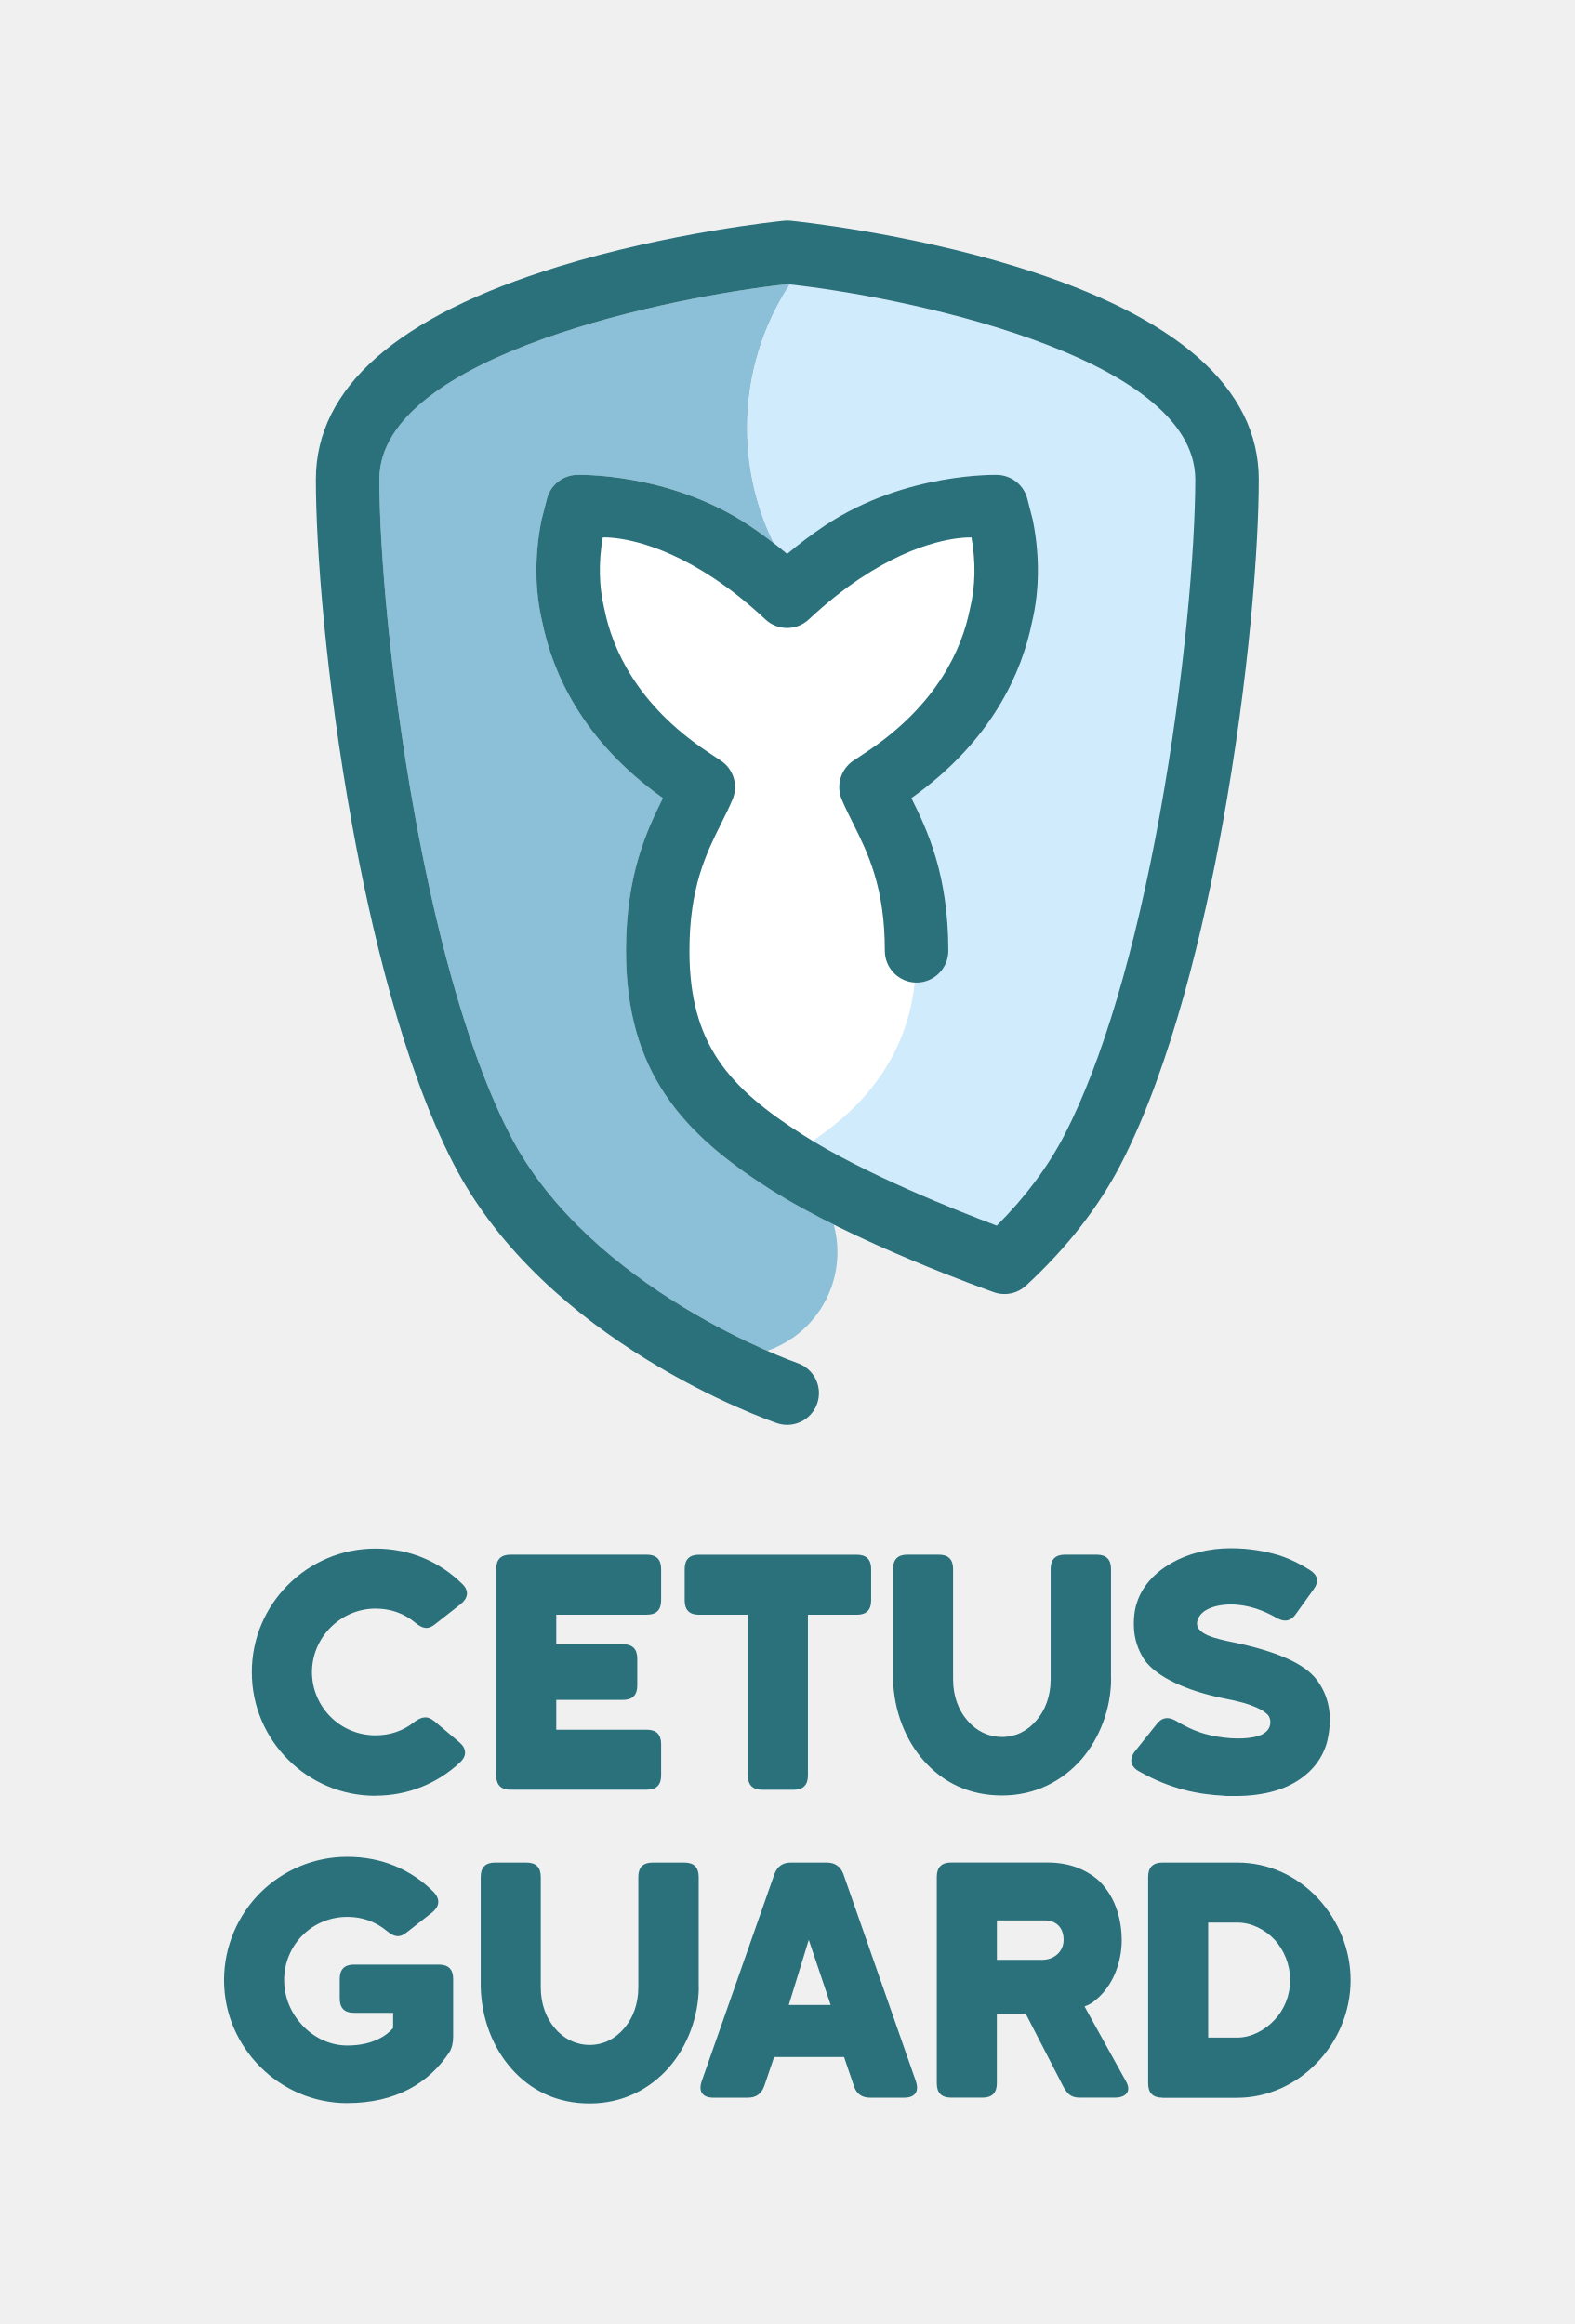
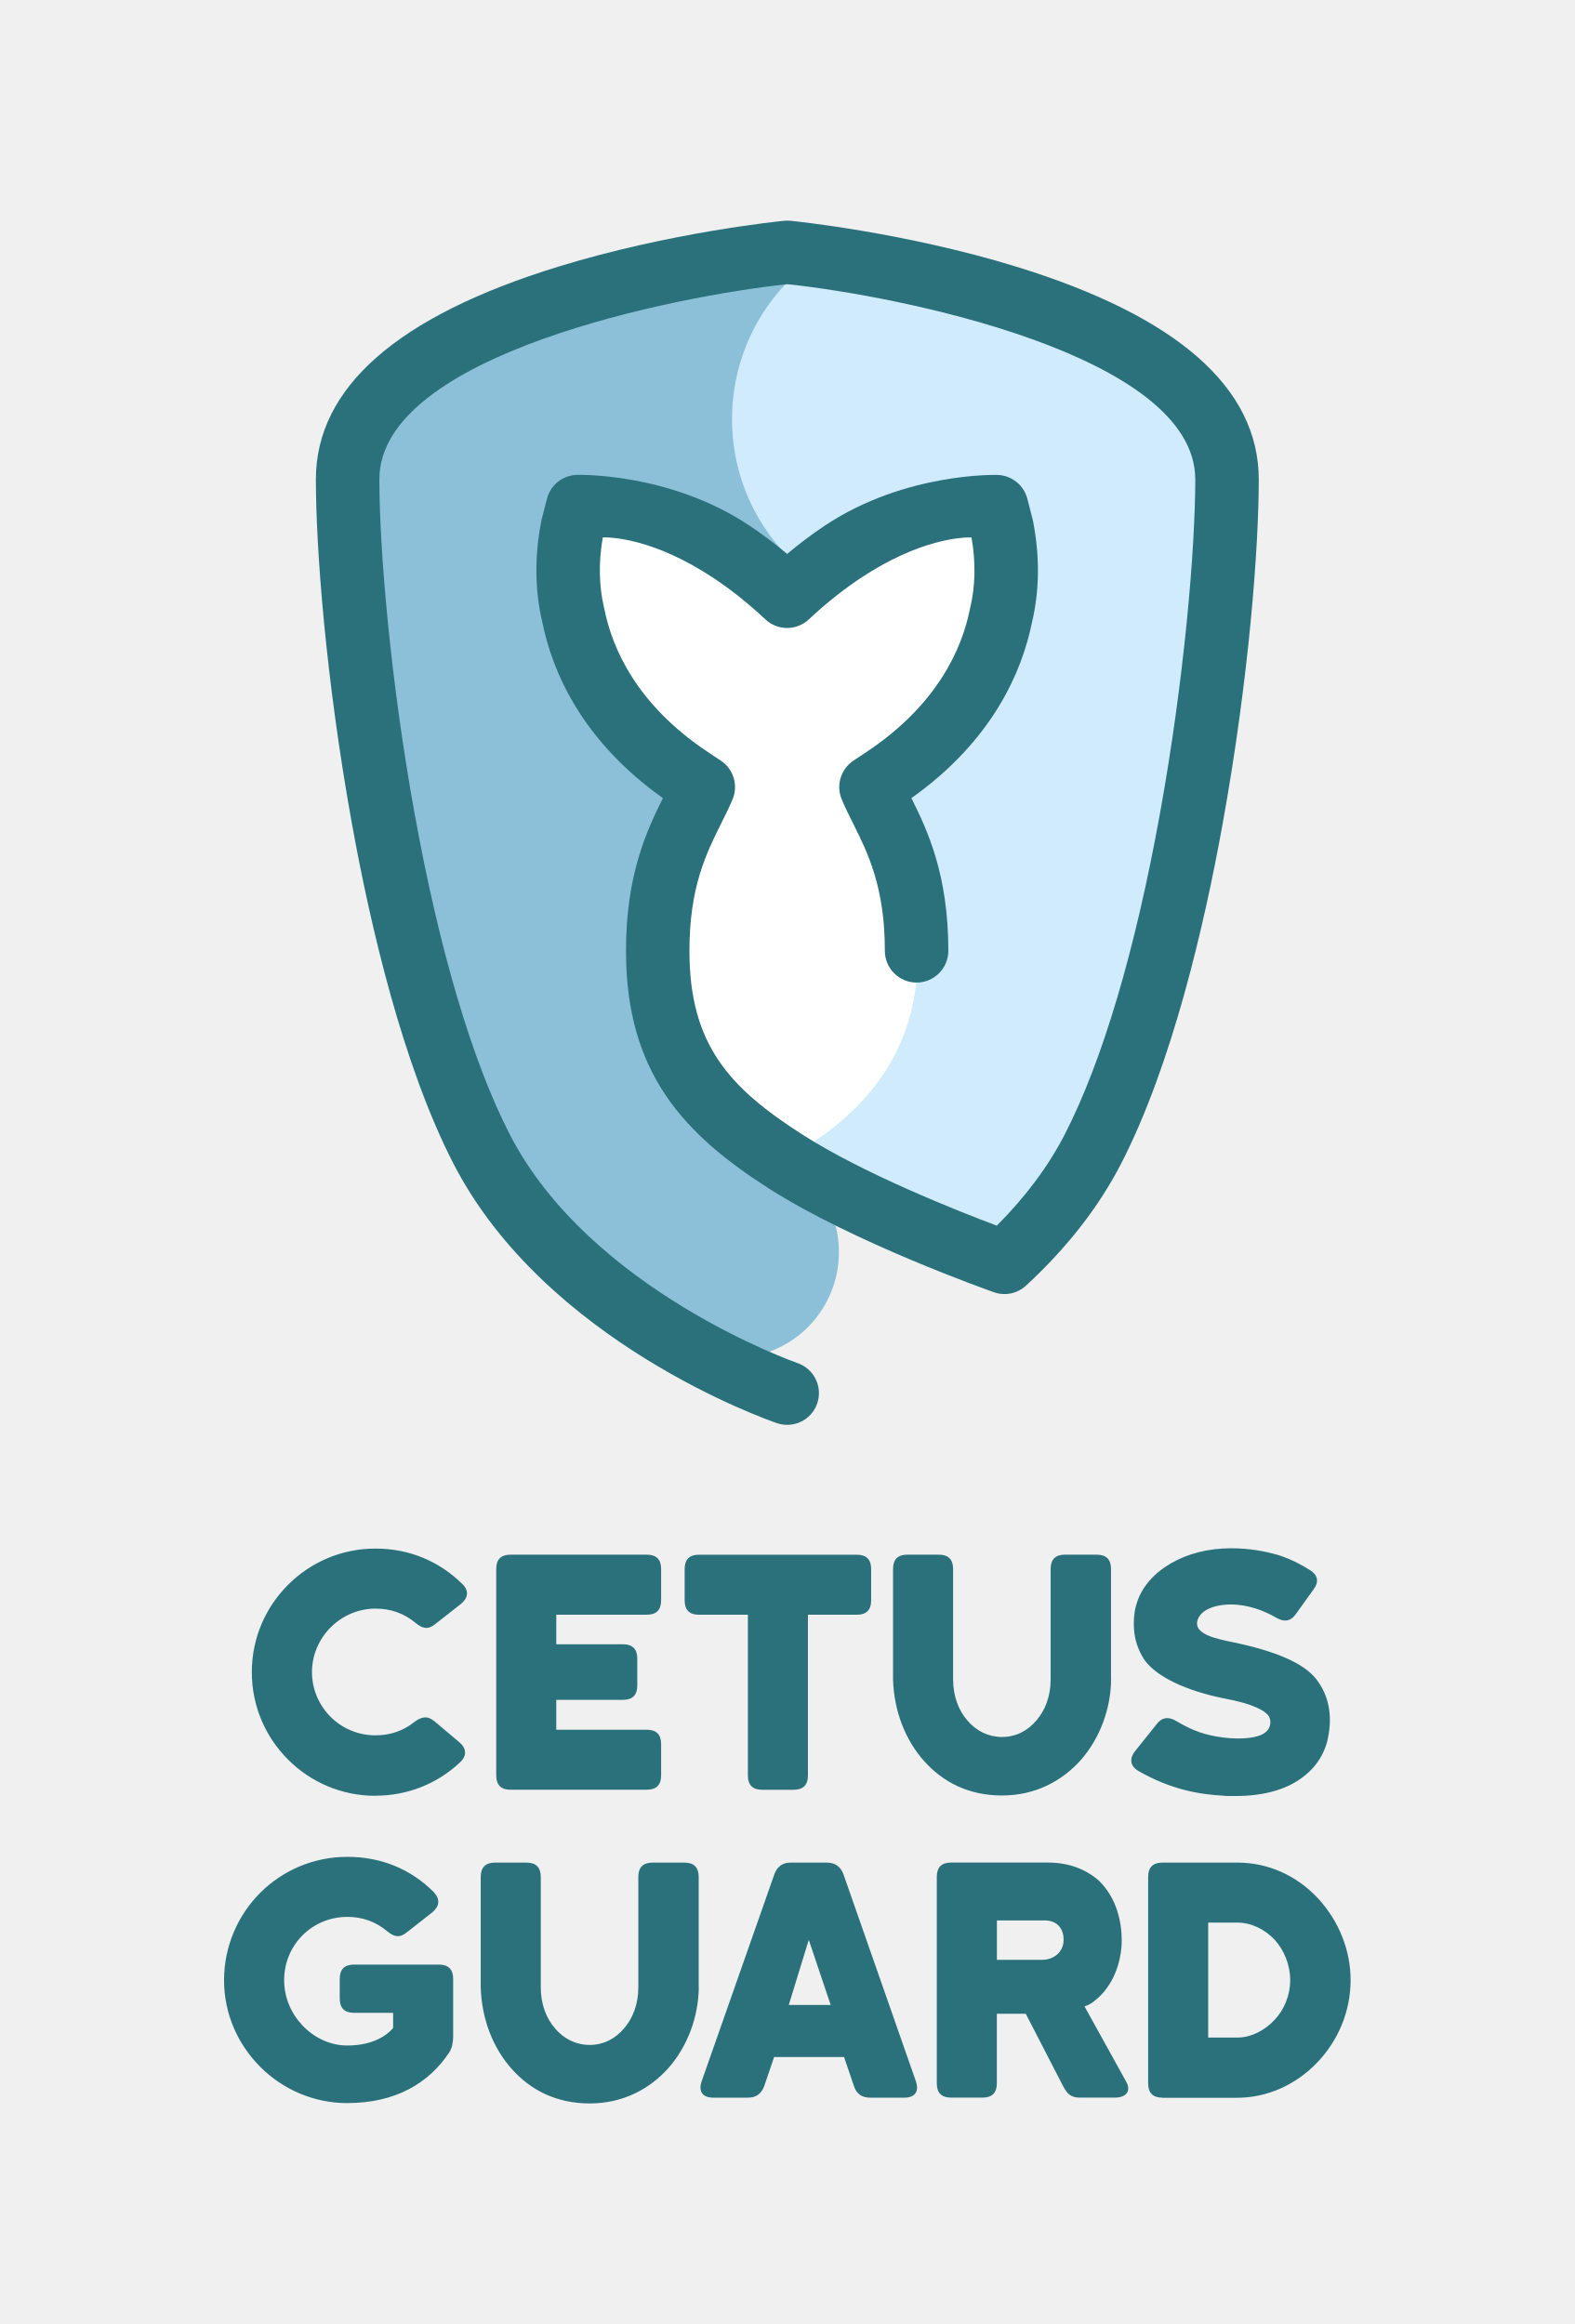
<svg xmlns="http://www.w3.org/2000/svg" viewBox="0 0 297.64 439.37">
-   <path fill="#8cbfd8" d="M145.41 224.73c-16.25-10.37-27.07-21.98-27.07-44.97 0-14.4 3.94-22.76 6.98-28.87-15.4-10.94-20.9-23.97-22.78-33.18-1.44-6.05-1.51-12.5-.22-19.16.02-.12.05-.24.08-.36l1.01-3.92c.67-2.57 2.95-4.4 5.61-4.49 0 0 17.38-.57 32.61 9.56 1.54 1.02 3.08 2.14 4.63 3.34-.43-.88-.84-1.78-1.23-2.69-2.45-5.87-3.8-12.33-3.8-19.1 0-10.02 2.97-19.34 8.06-27.11-.15-.02-.31-.03-.46-.05-20.67 2.16-77.12 13.26-77.12 36.9 0 13.14 2.06 37.79 6.67 63.25 4.69 25.88 10.91 46.84 17.98 60.59 11.63 22.61 37.22 35.89 48.66 40.91 7.71-2.64 13.28-10 13.28-18.69 0-1.79-.25-3.52-.69-5.17-4.3-2.14-8.51-4.44-12.21-6.8Z" />
-   <path fill="#d0ebfc" d="M145.03 99.99c.38.91.79 1.81 1.23 2.69.85.66 1.7 1.33 2.55 2.04 2.38-1.99 4.78-3.79 7.17-5.38 15.24-10.12 32.62-9.55 32.62-9.55 2.66.09 4.94 1.92 5.61 4.49l1.01 3.92c.03.12.06.24.08.36 1.29 6.66 1.22 13.11-.22 19.16-1.88 9.21-7.38 22.24-22.78 33.17 3.04 6.1 6.98 14.46 6.98 28.87 0 3.31-2.69 6-6 6-.12 0-.24-.01-.37-.02-1.11 10.41-6.2 21.22-19.32 29.94 11.48 6.94 27.8 13.39 34.84 16.04 5.44-5.44 9.75-11.23 12.84-17.24 7.09-13.78 13.31-34.73 17.99-60.59 4.62-25.49 6.68-50.13 6.69-63.24 0-23.47-55.62-34.59-76.64-36.87-5.09 7.77-8.06 17.09-8.06 27.11 0 6.77 1.35 13.23 3.8 19.1Z" />
-   <path fill="#ffffff" d="M172.9 185.74a5.992 5.992 0 0 1-5.63-5.98c0-12.06-3.2-18.47-6.02-24.12-.77-1.54-1.5-3-2.13-4.51a6.019 6.019 0 0 1 2.21-7.32l2.45-1.63c13.47-8.95 18.07-19.59 19.55-26.94.01-.07.03-.15.05-.22 1.01-4.18 1.1-8.69.27-13.41-1.62-.04-9.66.17-21.04 7.73-3.22 2.14-6.49 4.75-9.72 7.77a5.996 5.996 0 0 1-8.19 0c-3.23-3.02-6.5-5.63-9.72-7.77-11.36-7.55-19.4-7.78-21.03-7.74-.82 4.73-.73 9.23.27 13.41.02.07.03.14.05.22 1.48 7.35 6.08 17.99 19.55 26.95l2.45 1.63a6 6 0 0 1 2.21 7.32c-.63 1.51-1.36 2.97-2.13 4.51-2.82 5.65-6.02 12.06-6.02 24.12 0 17.75 7.56 25.95 21.53 34.85.56.36 1.14.71 1.72 1.07 13.12-8.72 18.21-19.53 19.32-29.94Z" />
+   <path fill="#8cbfd8" d="M158.58 236.7c0 8.57-5.41 16.19-13.46 18.96l-.1.03-.1-.04c-10.76-4.72-37.03-18.16-48.8-41.04-7.09-13.78-13.31-34.76-18.01-60.67-4.62-25.53-6.68-50.19-6.67-63.3 0-23.87 55.85-34.93 77.37-37.18h.66l-.26.31-.36-.03c-6.32 6.64-10.2 15.62-10.2 25.51 0 7.74 2.37 14.92 6.44 20.86 1.11 1.64 2.36 3.18 3.73 4.61.07-.06.15-.12.22-.18l.18.18-.38.38-.21-.15c-.85-.71-1.7-1.38-2.54-2.04-1.71-1.31-3.21-2.4-4.61-3.32-13.63-9.06-29-9.52-31.95-9.52h-.5a5.754 5.754 0 0 0-5.34 4.28l-1.02 3.92-.08.36c-1.28 6.61-1.2 13.02.23 19.02 1.84 9.04 7.27 22.08 22.66 33.01l.2.14-.11.22c-2.76 5.56-6.95 13.96-6.95 28.74 0 22.85 10.77 34.41 26.94 44.73 3.4 2.17 7.5 4.45 12.18 6.79l.11.05.03.13c.47 1.7.7 3.46.7 5.24Z" />
+   <path fill="#d0ebfc" d="M188.33 231.98c-6.6-2.48-23.22-9-34.89-16.06l-.38-.23.37-.25c11.45-7.6 17.9-17.6 19.19-29.72l.03-.25h.25c.07 0 .15 0 .22.01h.15c3.15 0 5.72-2.56 5.72-5.72 0-14.82-4.18-23.2-6.94-28.74l-.11-.22.2-.14c15.39-10.93 20.82-23.97 22.67-33 .6-2.52.96-5.08 1.07-7.63.19-3.68-.1-7.53-.85-11.42-.02-.12-.05-.23-.08-.34l-1.01-3.92c-.63-2.43-2.83-4.19-5.35-4.28h-.5c-2.94 0-18.31.46-31.94 9.51a86.813 86.813 0 0 0-7.15 5.35l-.2.17-.18-.19a35.414 35.414 0 0 1-3.76-4.65c-4.24-6.19-6.49-13.46-6.49-21.02 0-9.62 3.65-18.74 10.28-25.71l.09-.1h.13c.22.03 17.95 2.7 27.37 4.82 10.83 2.44 27.9 8.41 35.84 13.37 9.39 5.71 14.15 12.11 14.15 19.03 0 13.14-2.07 37.8-6.69 63.29-4.68 25.86-10.91 46.84-18.02 60.67-3.11 6.02-7.44 11.84-12.89 17.3l-.13.13-.17-.06Z" />
+   <path fill="#ffffff" d="M153.44 215.92c-.59-.36-1.17-.71-1.73-1.07-14.05-8.96-21.66-17.21-21.66-35.09 0-12.12 3.21-18.56 6.05-24.24.77-1.54 1.5-3 2.13-4.5a5.72 5.72 0 0 0-2.11-6.97l-2.45-1.63c-13.55-9.01-18.18-19.72-19.67-27.13l-.05-.21c-1.01-4.21-1.11-8.77-.28-13.53l.04-.23h.55c2.15-.01 10.01.55 20.89 7.78 3.23 2.15 6.52 4.77 9.75 7.8a5.707 5.707 0 0 0 7.8 0c3.24-3.03 6.52-5.65 9.76-7.8 10.87-7.22 18.75-7.78 20.9-7.78h.53l.04.24c.83 4.76.74 9.32-.28 13.53l-.05.21c-1.49 7.4-6.12 18.12-19.67 27.12l-2.45 1.63a5.72 5.72 0 0 0-2.11 6.97c.62 1.49 1.35 2.93 2.11 4.46 2.85 5.72 6.07 12.15 6.06 24.28 0 3.01 2.36 5.52 5.37 5.7l.3.02-.03.29c-1.31 12.3-7.85 22.44-19.44 30.14l-.15.1-.15-.09Z" />
  <path fill="#2a717c" d="M148.81 269.38c-.64 0-1.3-.1-1.94-.32-1.78-.61-43.79-15.29-61.17-49.09-9.61-18.69-15.7-45.08-19.12-63.94-5.07-27.98-6.87-52.71-6.87-65.39 0-17.34 15.41-30.87 45.8-40.22 21.11-6.5 41.86-8.6 42.73-8.68.39-.04.79-.04 1.18 0 .87.09 21.62 2.19 42.73 8.69 30.38 9.36 45.79 22.89 45.79 40.23 0 12.64-1.8 37.35-6.88 65.37-3.41 18.84-9.5 45.22-19.13 63.95-4.22 8.2-10.27 15.96-17.99 23.08a5.983 5.983 0 0 1-6.06 1.25c-1.07-.38-26.51-9.39-42.48-19.58-16.25-10.37-27.07-21.98-27.07-44.97 0-14.4 3.94-22.76 6.98-28.87-15.4-10.94-20.9-23.97-22.78-33.18-1.44-6.05-1.51-12.5-.22-19.16.02-.12.05-.24.08-.36l1.01-3.92c.67-2.57 2.95-4.4 5.61-4.49 0 0 17.38-.57 32.61 9.56 2.39 1.59 4.79 3.39 7.17 5.38 2.38-1.99 4.78-3.79 7.17-5.38 15.24-10.12 32.62-9.55 32.62-9.55 2.66.09 4.94 1.92 5.61 4.49l1.01 3.92c.03.12.06.24.08.36 1.29 6.66 1.22 13.11-.22 19.16-1.88 9.21-7.38 22.24-22.78 33.17 3.04 6.1 6.98 14.46 6.98 28.87 0 3.31-2.69 6-6 6s-6-2.69-6-6c0-12.06-3.2-18.47-6.02-24.12-.77-1.54-1.5-3-2.13-4.51a6.019 6.019 0 0 1 2.21-7.32l2.45-1.63c13.47-8.95 18.07-19.59 19.55-26.94.01-.07.03-.15.05-.22 1.01-4.18 1.1-8.69.27-13.41-1.62-.04-9.66.17-21.04 7.73-3.22 2.14-6.49 4.75-9.72 7.77a5.996 5.996 0 0 1-8.19 0c-3.23-3.02-6.5-5.63-9.72-7.77-11.36-7.55-19.4-7.78-21.03-7.74-.82 4.73-.73 9.23.27 13.41.02.07.03.14.05.22 1.48 7.35 6.08 17.99 19.55 26.95l2.45 1.63a6 6 0 0 1 2.21 7.32c-.63 1.51-1.36 2.97-2.13 4.51-2.82 5.65-6.02 12.06-6.02 24.12 0 17.75 7.56 25.95 21.53 34.85 11.51 7.34 29.17 14.33 36.57 17.11 5.44-5.44 9.75-11.23 12.84-17.24 7.09-13.78 13.31-34.73 17.99-60.59 4.62-25.49 6.68-50.13 6.69-63.24 0-23.64-56.44-34.76-77.11-36.92-20.67 2.16-77.12 13.26-77.12 36.9 0 13.14 2.06 37.79 6.67 63.25 4.69 25.88 10.91 46.84 17.98 60.59 15.14 29.45 54 43.09 54.39 43.23a6.01 6.01 0 0 1 3.73 7.62 6 6 0 0 1-5.67 4.06Z" />
  <path fill="#2a717c" d="M70.97 339.51c-6.43 0-12.25-2.58-16.52-6.85-4.26-4.26-6.85-10.09-6.85-16.52s2.58-12.25 6.85-16.52c4.26-4.26 10.09-6.85 16.52-6.85s12.07 2.4 16.46 6.73c1.26 1.26 1.08 2.64-.36 3.78L82.33 307c-1.38 1.14-2.4.96-3.78-.18-2.16-1.8-4.68-2.7-7.57-2.7-3.3 0-6.31 1.38-8.47 3.54s-3.54 5.16-3.54 8.47 1.38 6.31 3.54 8.47c2.16 2.16 5.17 3.48 8.47 3.48 2.76 0 5.23-.84 7.33-2.52 1.38-1.02 2.46-1.26 3.84-.12l4.63 3.9c1.38 1.14 1.56 2.58.18 3.84-4.32 4.08-9.97 6.31-15.98 6.31ZM124.97 335.66c0 1.8-.9 2.7-2.7 2.7H96.5c-1.8 0-2.7-.9-2.7-2.7v-39.04c0-1.8.9-2.7 2.7-2.7h25.77c1.8 0 2.7.9 2.7 2.7v5.95c0 1.8-.9 2.7-2.7 2.7h-17.12v5.59h12.61c1.8 0 2.7.9 2.7 2.7v5.11c0 1.8-.9 2.7-2.7 2.7h-12.61v5.65h17.12c1.8 0 2.7.9 2.7 2.7v5.95ZM144.07 338.37c-1.8 0-2.7-.9-2.7-2.7v-30.39h-9.25c-1.8 0-2.7-.9-2.7-2.7v-5.95c0-1.8.9-2.7 2.7-2.7h29.85c1.8 0 2.7.9 2.7 2.7v5.95c0 1.8-.9 2.7-2.7 2.7h-9.25v30.39c0 1.8-.9 2.7-2.7 2.7h-5.95ZM210.03 317.52c-.06 5.53-2.1 11.05-5.65 15.14-3.6 4.08-8.71 6.79-14.96 6.79s-11.11-2.46-14.72-6.49c-3.6-4.02-5.71-9.49-5.89-15.44v-20.9c0-1.8.9-2.7 2.7-2.7h5.95c1.8 0 2.7.9 2.7 2.7v20.9c0 3.12 1.02 5.83 2.7 7.75 1.68 1.98 3.96 3.12 6.55 3.12s4.81-1.14 6.49-3.12c1.68-1.92 2.7-4.63 2.7-7.75v-20.9c0-1.8.9-2.7 2.7-2.7h6.01c1.8 0 2.7.9 2.7 2.7v20.9ZM238.98 327.67c.72-.48 1.08-1.14 1.14-1.86.06-.66-.12-1.26-.54-1.68-.18-.18-.42-.36-.72-.6-.66-.42-1.8-1.02-3.9-1.62-1.08-.3-2.4-.6-4.02-.9-6.55-1.38-12.31-3.9-14.66-7.27-1.2-1.86-1.8-3.84-1.92-5.71-.12-1.86.06-3.6.54-4.99.96-3.12 3.36-5.71 6.49-7.51 3.12-1.8 7.03-2.82 11.29-2.82 3.6 0 6.61.6 9.07 1.32 2.4.78 4.38 1.86 5.89 2.82 1.5.96 1.74 2.22.6 3.72l-3.24 4.51c-.9 1.38-2.16 1.68-3.72.78-2.16-1.26-5.23-2.52-8.59-2.52-2.16 0-3.66.48-4.63 1.02s-1.44 1.26-1.62 1.74c-.48 1.2.06 2.04 1.14 2.7 1.08.66 2.7 1.08 4.63 1.5 9.37 1.86 14.42 4.32 16.64 7.21 2.34 3.06 2.94 6.67 2.28 10.45-.42 2.88-1.92 5.77-4.75 7.93-2.82 2.22-7.03 3.66-12.85 3.66h-1.08c-.42 0-.78 0-1.2-.06-4.63-.24-9.97-1.2-15.98-4.63-1.62-.9-1.86-2.34-.72-3.78l4.03-5.04c1.02-1.38 2.28-1.56 3.78-.66 3.12 1.86 5.53 2.7 8.95 3.12 3.42.42 6.43.06 7.69-.84ZM65.66 397.61c-6.43 0-12.25-2.64-16.46-6.85-4.2-4.2-6.85-9.97-6.85-16.4s2.64-12.31 6.85-16.52c4.2-4.2 10.03-6.79 16.46-6.79s12.01 2.34 16.34 6.67c1.26 1.38 1.08 2.7-.3 3.84l-4.75 3.72c-1.38 1.14-2.4.96-3.78-.18-2.16-1.8-4.68-2.7-7.51-2.7-3.3 0-6.31 1.32-8.47 3.48-2.16 2.16-3.48 5.16-3.48 8.47s1.32 6.31 3.48 8.59c2.16 2.28 5.16 3.78 8.47 3.78 2.58 0 4.51-.54 5.95-1.26a8.37 8.37 0 0 0 2.7-2.04v-2.88h-7.39c-1.8 0-2.7-.9-2.7-2.7v-3.72c0-1.8.9-2.7 2.7-2.7h16.04c1.8 0 2.7.9 2.7 2.7v10.87c0 1.26-.24 2.22-.72 3-3.84 5.83-10.15 9.61-19.28 9.61ZM132.09 375.74c-.06 5.53-2.1 11.05-5.65 15.14-3.6 4.08-8.71 6.79-14.96 6.79s-11.11-2.46-14.72-6.49c-3.6-4.02-5.71-9.49-5.89-15.44v-20.9c0-1.8.9-2.7 2.7-2.7h5.95c1.8 0 2.7.9 2.7 2.7v20.9c0 3.12 1.02 5.83 2.7 7.75 1.68 1.98 3.96 3.12 6.55 3.12s4.81-1.14 6.49-3.12c1.68-1.92 2.7-4.63 2.7-7.75v-20.9c0-1.8.9-2.7 2.7-2.7h6.01c1.8 0 2.7.9 2.7 2.7v20.9ZM156.3 352.14c1.5 0 2.58.72 3.12 2.16l13.7 39.16c.66 1.92-.12 3.12-2.22 3.12h-6.43c-1.56 0-2.58-.72-3.06-2.22l-1.86-5.47h-13.22l-1.86 5.47c-.54 1.5-1.56 2.22-3.12 2.22h-6.49c-2.1 0-2.88-1.2-2.22-3.12l13.75-39.16c.54-1.44 1.56-2.16 3.06-2.16h6.85Zm.72 26.91-4.14-12.31-3.78 12.31h7.93ZM212.04 366.73c0 4.38-1.74 8.89-5.05 11.47-.48.42-.9.66-1.26.84-.42.18-.66.24-.72.3l7.81 14.11c1.14 1.92 0 3.12-2.1 3.12h-6.61c-1.62 0-2.34-.66-3.12-2.1l-7.09-13.75h-5.47v13.15c0 1.8-.9 2.7-2.7 2.7h-5.95c-1.8 0-2.7-.9-2.7-2.7v-39.04c0-1.8.9-2.7 2.7-2.7h18.26c3.84 0 7.03 1.14 9.61 3.36.96.9 2.1 2.34 2.94 4.2.84 1.92 1.44 4.32 1.44 7.03Zm-10.99 0c0-2.1-1.2-3.66-3.6-3.66h-9.01v7.45h8.59c2.1 0 4.02-1.44 4.02-3.78ZM219.73 396.58c-1.8 0-2.7-.9-2.7-2.7v-39.04c0-1.8.9-2.7 2.7-2.7h14.18c5.77 0 11.17 2.4 15.26 6.79 3.9 4.26 6.13 9.73 6.13 15.44 0 6.01-2.46 11.59-6.37 15.62-3.9 4.08-9.31 6.61-15.08 6.61h-14.12Zm8.65-33.1v21.74h5.47c2.64 0 5.17-1.32 7.03-3.3 1.86-1.92 3-4.68 3-7.57s-1.14-5.65-2.94-7.63c-1.8-1.92-4.38-3.24-7.03-3.24h-5.53Z" />
</svg>
